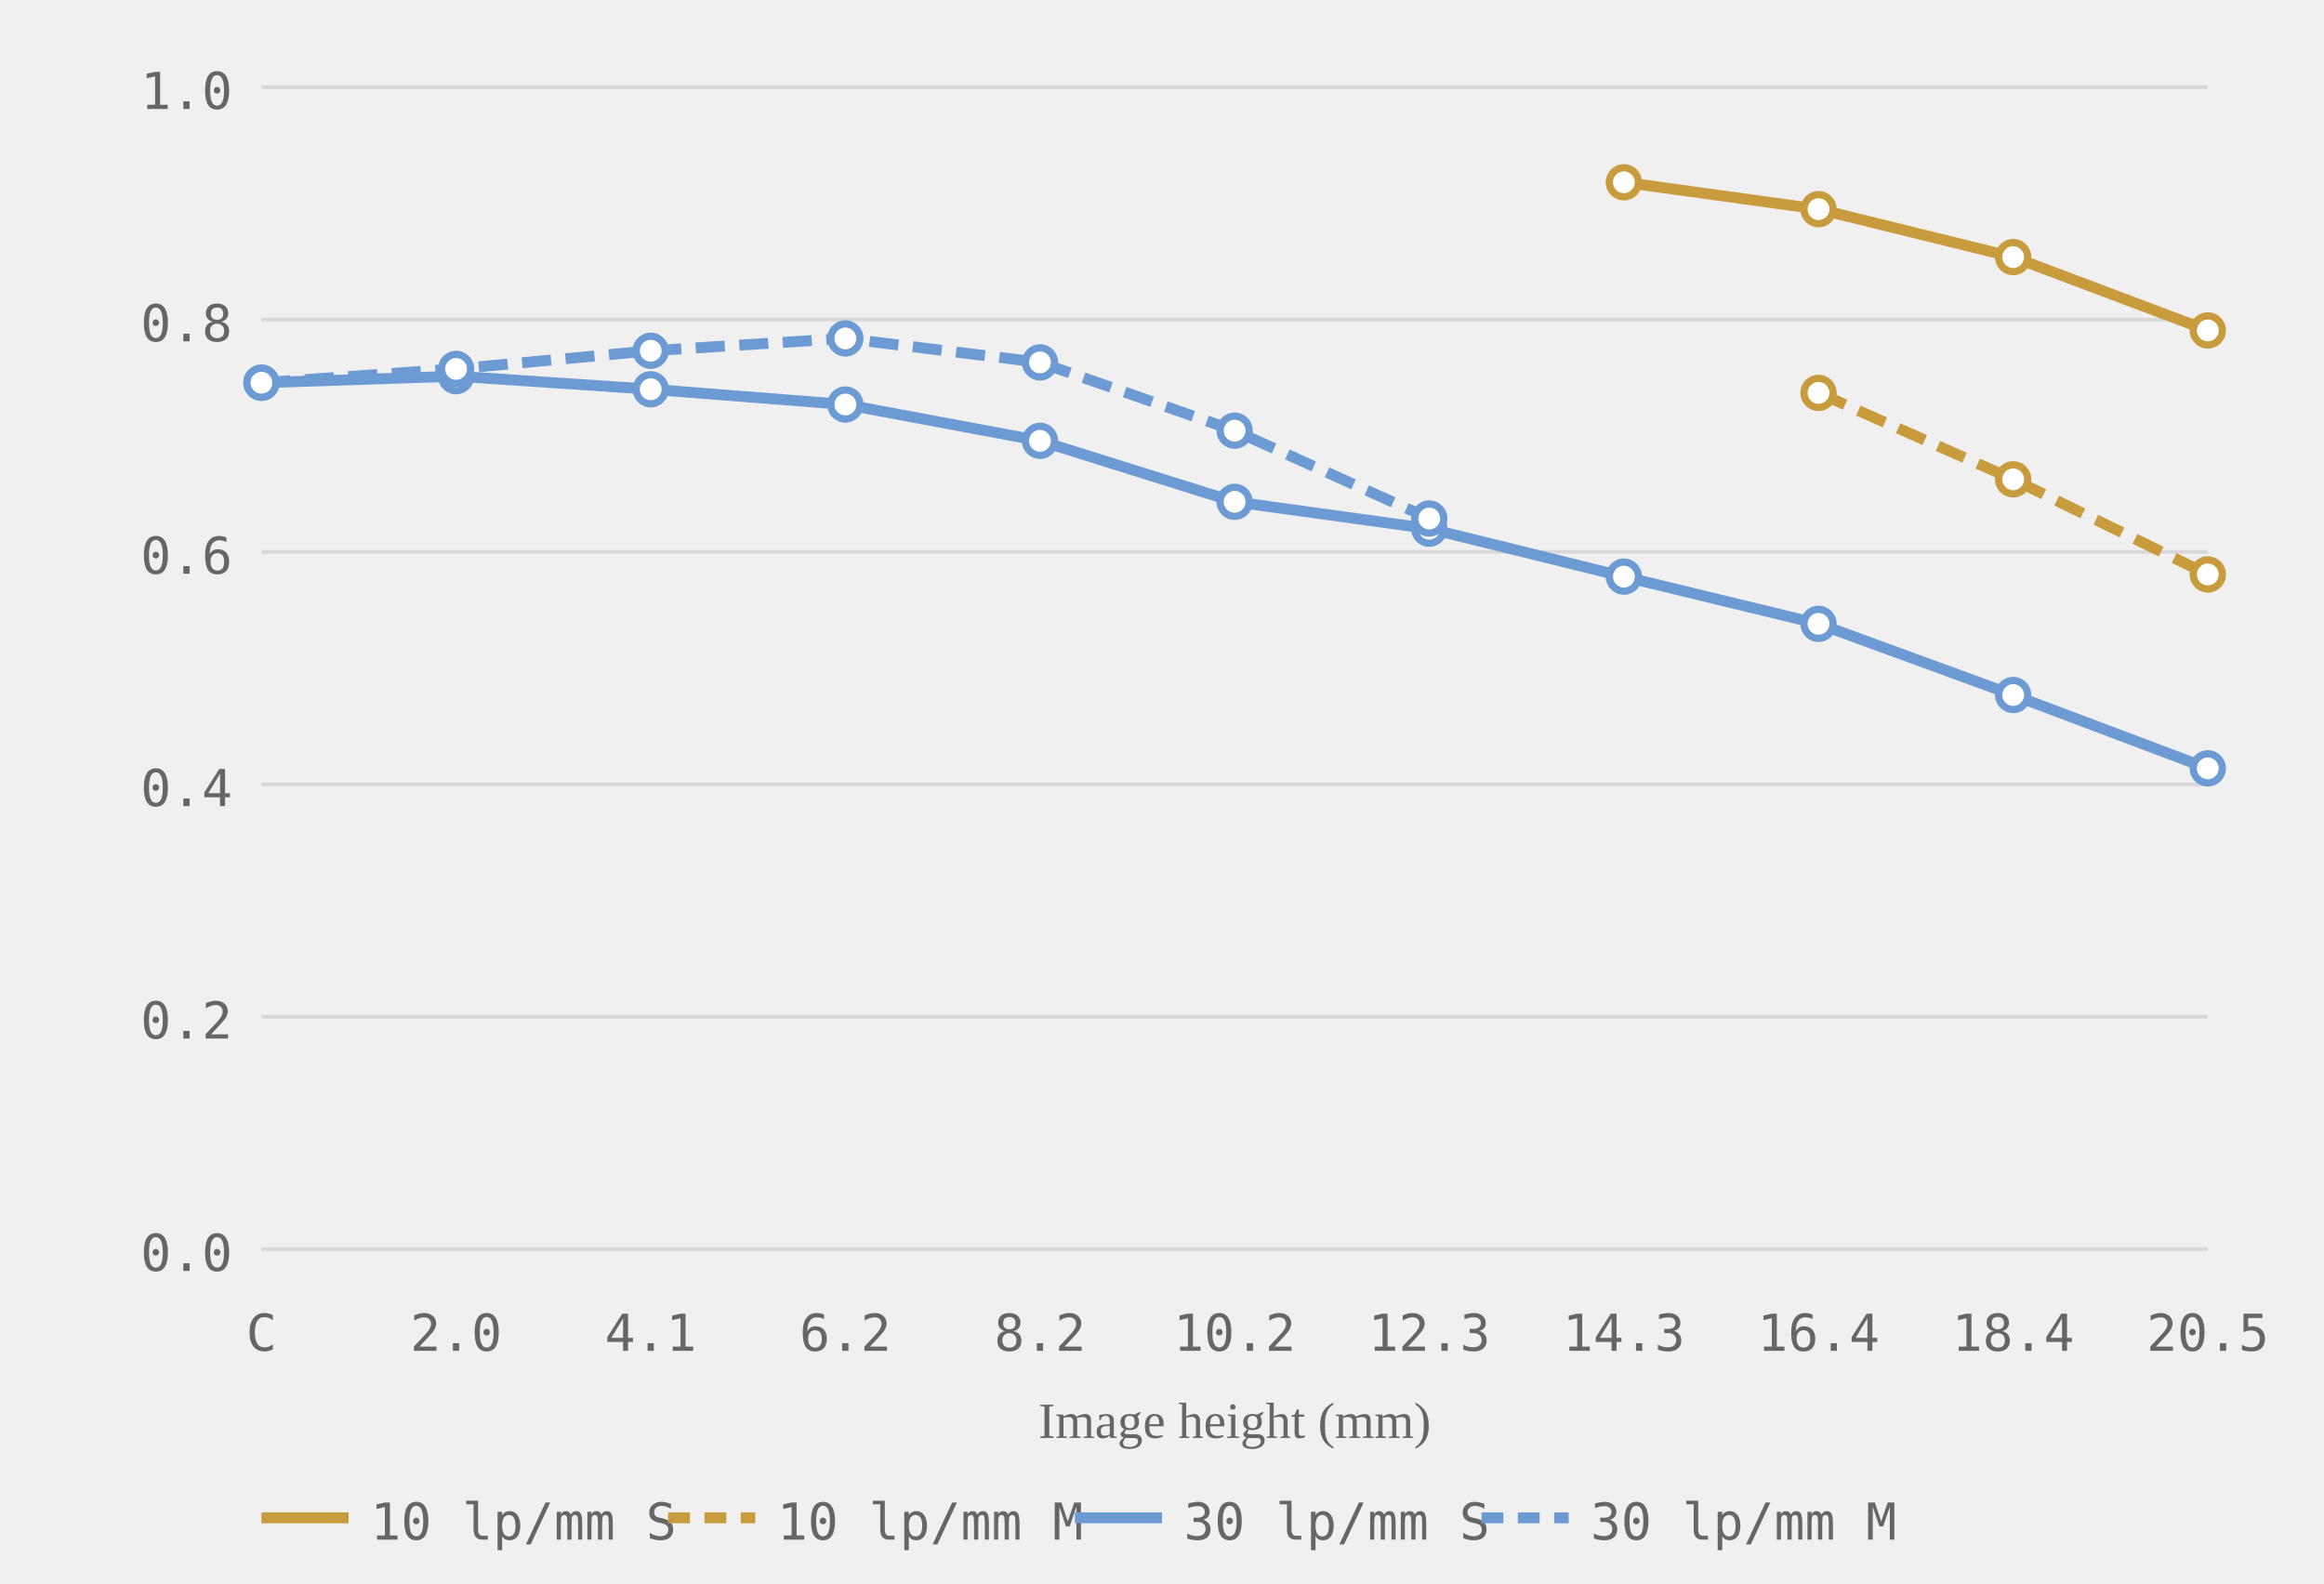
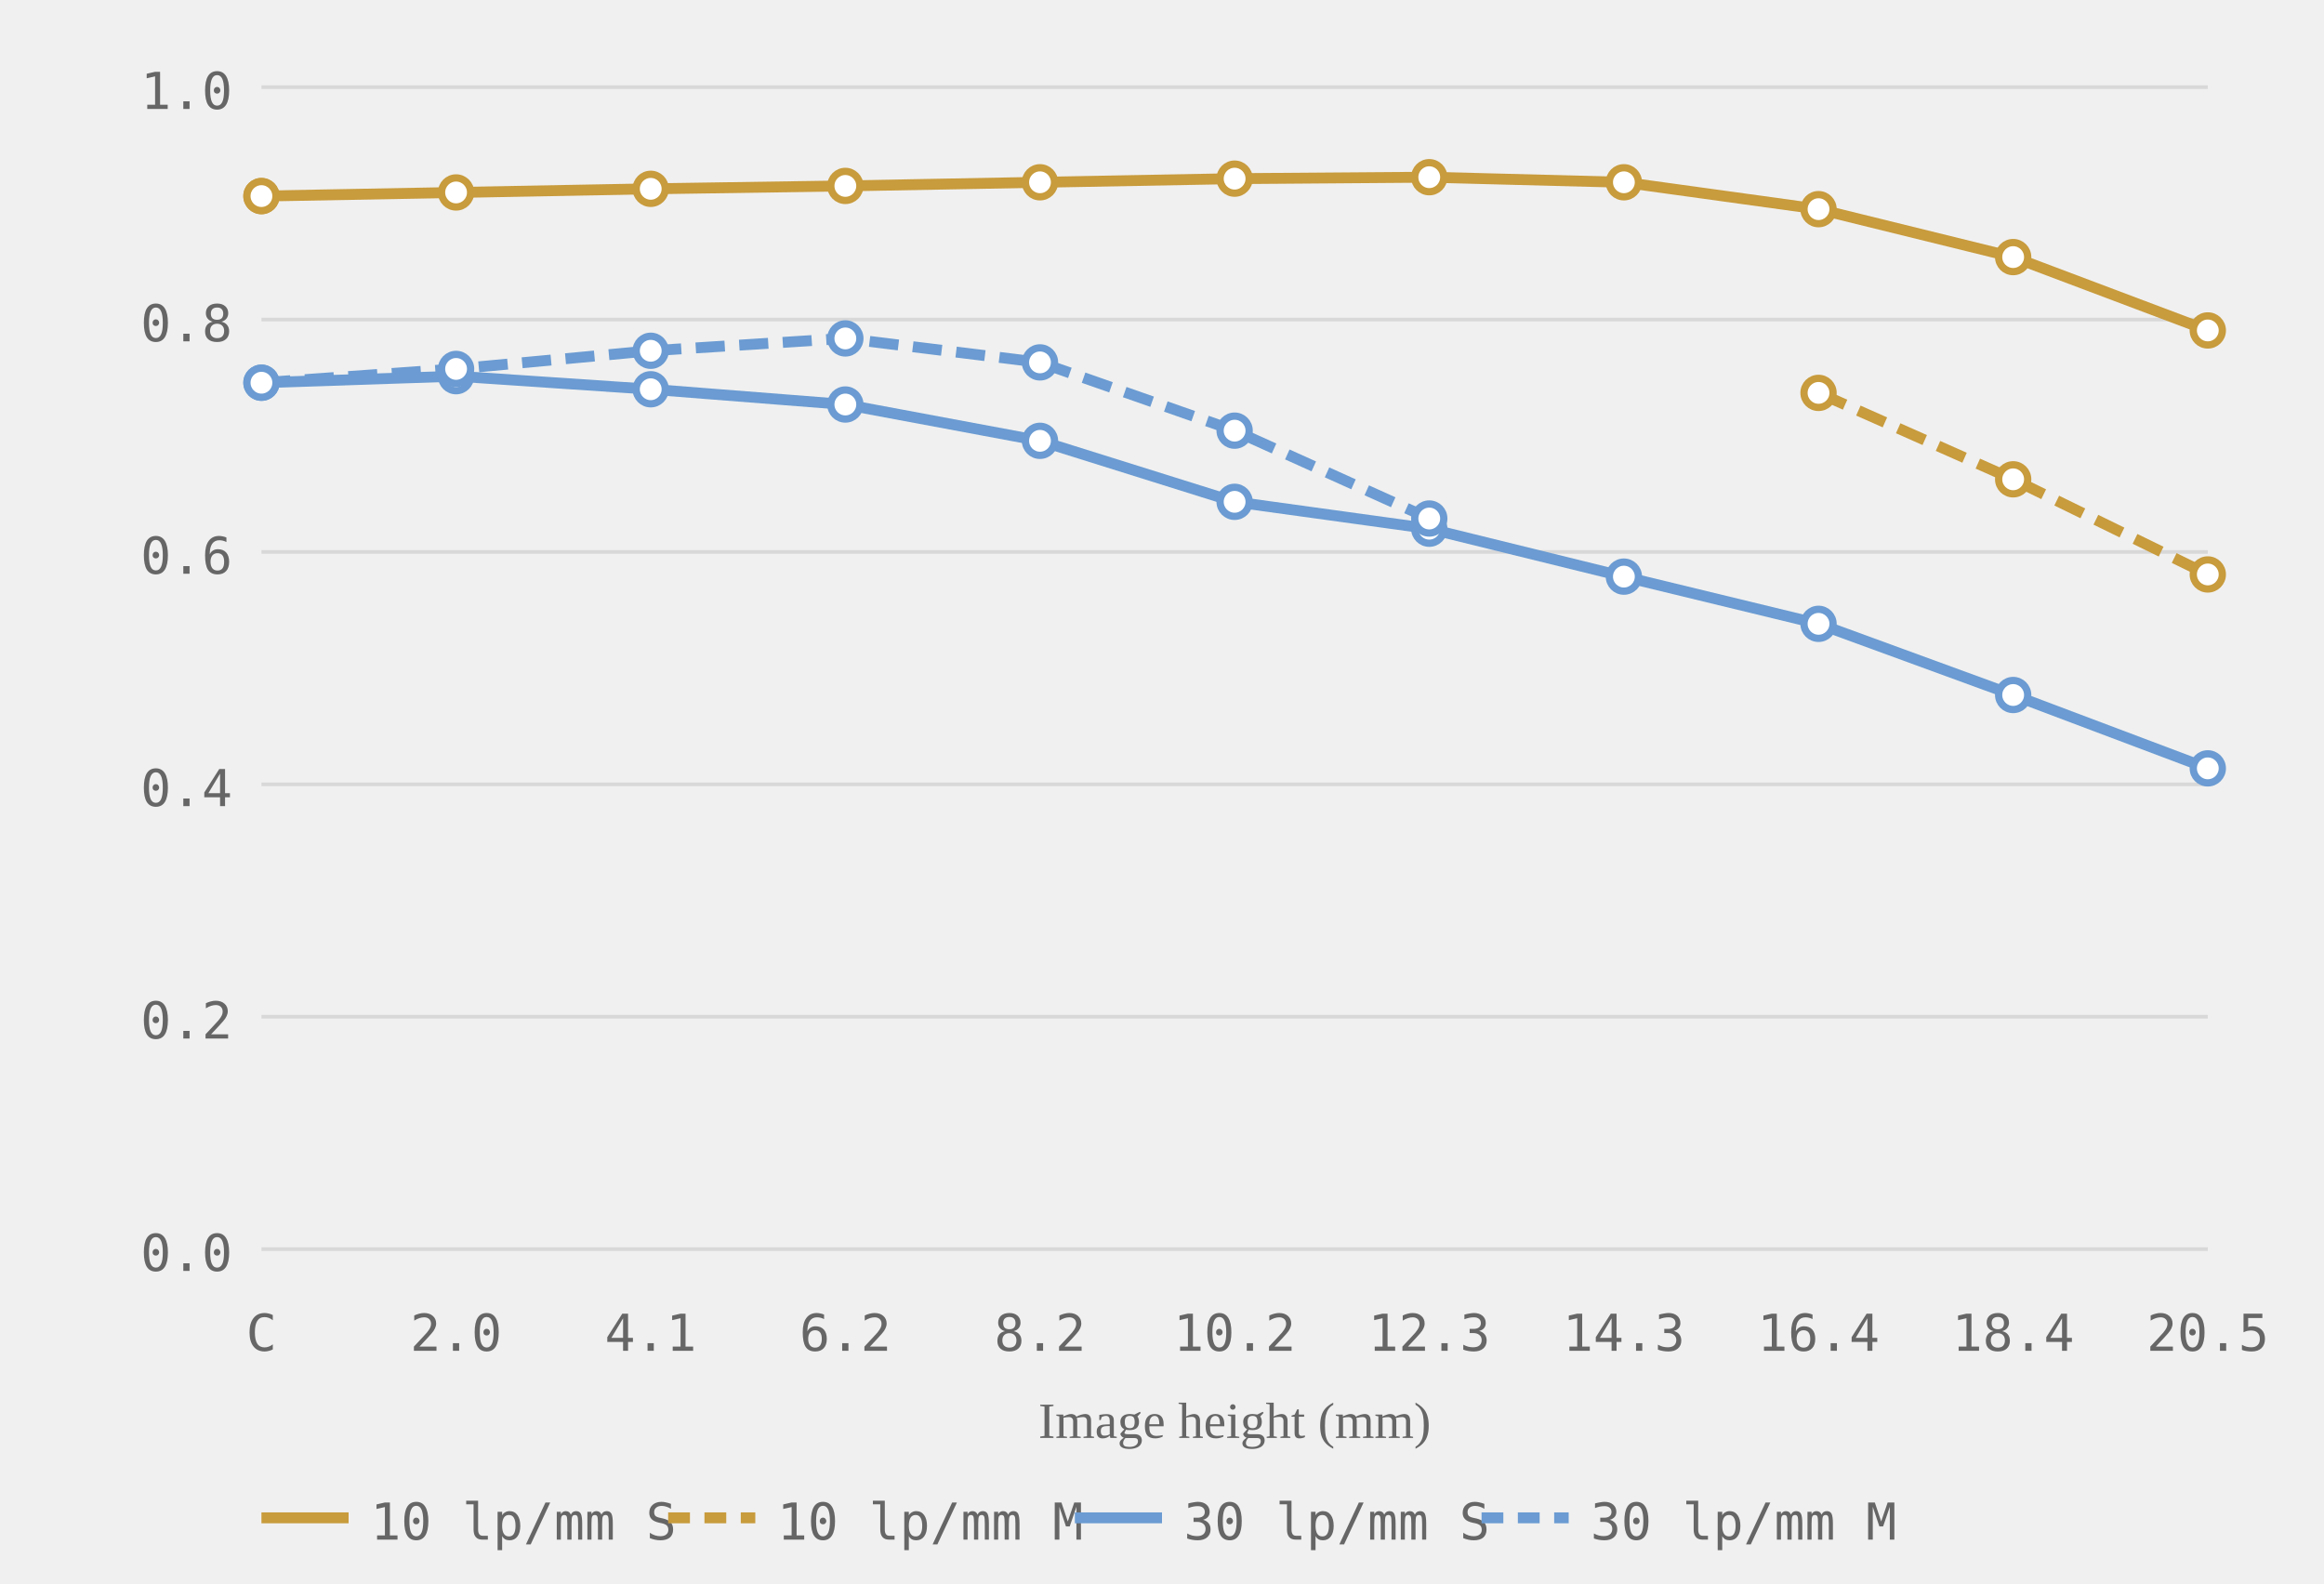
<svg xmlns="http://www.w3.org/2000/svg" viewBox="0 0 320 218" role="img" aria-label="MTF chart, generated from readings">
  <style>.grid-line { stroke: #d8d8d8; stroke-width: 0.5; }.axis-label { font-size: 7px; fill: #666666; font-family: ui-monospace, monospace; }.axis-y { text-anchor: end; }.axis-x { text-anchor: middle; }.axis-title { font-size: 7px; fill: #666666; text-anchor: middle; }.curve { fill: none; stroke-width: 1.5; }.curve-m { stroke-dasharray: 4 2; }.dot { fill: white; stroke-width: 1; }.legend-text { font-size: 7px; fill: #666666; font-family: ui-monospace, monospace; }</style>
  <line class="grid-line" x1="36" y1="172.0" x2="304" y2="172.0" />
  <line class="grid-line" x1="36" y1="140.0" x2="304" y2="140.0" />
  <line class="grid-line" x1="36" y1="108.0" x2="304" y2="108.0" />
  <line class="grid-line" x1="36" y1="76.0" x2="304" y2="76.0" />
  <line class="grid-line" x1="36" y1="44.0" x2="304" y2="44.0" />
  <line class="grid-line" x1="36" y1="12.0" x2="304" y2="12.0" />
  <text class="axis-label axis-y" x="32" y="175.0">0.0</text>
  <text class="axis-label axis-y" x="32" y="143.0">0.2</text>
  <text class="axis-label axis-y" x="32" y="111.0">0.4</text>
  <text class="axis-label axis-y" x="32" y="79.0">0.6</text>
  <text class="axis-label axis-y" x="32" y="47.0">0.8</text>
  <text class="axis-label axis-y" x="32" y="15.0">1.0</text>
  <text class="axis-label axis-x" x="36.0" y="186">C</text>
  <text class="axis-label axis-x" x="62.8" y="186">2.0</text>
  <text class="axis-label axis-x" x="89.6" y="186">4.1</text>
  <text class="axis-label axis-x" x="116.4" y="186">6.2</text>
  <text class="axis-label axis-x" x="143.2" y="186">8.2</text>
  <text class="axis-label axis-x" x="170.0" y="186">10.2</text>
  <text class="axis-label axis-x" x="196.8" y="186">12.3</text>
  <text class="axis-label axis-x" x="223.6" y="186">14.3</text>
  <text class="axis-label axis-x" x="250.4" y="186">16.4</text>
  <text class="axis-label axis-x" x="277.2" y="186">18.4</text>
  <text class="axis-label axis-x" x="304.0" y="186">20.5</text>
  <text class="axis-title" x="170.0" y="198">Image height (mm)</text>
-   <polyline class="curve curve-10" style="stroke:#c89b3c" points="223.6,25.1 250.4,28.8 277.2,35.4 304.0,45.5" />
+   <polyline class="curve curve-10" style="stroke:#c89b3c" points="36.0,27.0 62.8,26.5 89.6,26.0 116.4,25.6 143.2,25.1 170.0,24.6 196.8,24.4 223.6,25.1 250.4,28.8 277.2,35.4 304.0,45.5" />
  <polyline class="curve curve-10 curve-m" style="stroke:#c89b3c" points="250.4,54.1 277.2,66.0 304.0,79.1" stroke-dasharray="4 2" />
  <polyline class="curve curve-30" style="stroke:#6b9bd2" points="36.0,52.7 62.8,51.8 89.6,53.6 116.4,55.7 143.2,60.7 170.0,69.1 196.8,72.8 223.6,79.4 250.4,85.9 277.2,95.7 304.0,105.8" />
  <polyline class="curve curve-30 curve-m" style="stroke:#6b9bd2" points="36.0,52.7 62.8,50.8 89.6,48.3 116.4,46.6 143.2,49.9 170.0,59.3 196.8,71.4" stroke-dasharray="4 2" />
+   <circle class="dot dot-10" style="stroke:#c89b3c" cx="36.0" cy="27.0" r="2" />
+   <circle class="dot dot-10" style="stroke:#c89b3c" cx="62.8" cy="26.5" r="2" />
+   <circle class="dot dot-10" style="stroke:#c89b3c" cx="89.6" cy="26.0" r="2" />
+   <circle class="dot dot-10" style="stroke:#c89b3c" cx="116.4" cy="25.6" r="2" />
+   <circle class="dot dot-10" style="stroke:#c89b3c" cx="143.2" cy="25.1" r="2" />
+   <circle class="dot dot-10" style="stroke:#c89b3c" cx="170.0" cy="24.6" r="2" />
+   <circle class="dot dot-10" style="stroke:#c89b3c" cx="196.8" cy="24.4" r="2" />
  <circle class="dot dot-10" style="stroke:#c89b3c" cx="223.6" cy="25.1" r="2" />
  <circle class="dot dot-10" style="stroke:#c89b3c" cx="250.4" cy="28.8" r="2" />
  <circle class="dot dot-10" style="stroke:#c89b3c" cx="277.2" cy="35.4" r="2" />
  <circle class="dot dot-10" style="stroke:#c89b3c" cx="304.0" cy="45.5" r="2" />
+   <circle class="dot dot-10" style="stroke:#c89b3c" cx="36.0" cy="27.0" r="2" />
  <circle class="dot dot-10" style="stroke:#c89b3c" cx="250.4" cy="54.1" r="2" />
  <circle class="dot dot-10" style="stroke:#c89b3c" cx="277.2" cy="66.0" r="2" />
  <circle class="dot dot-10" style="stroke:#c89b3c" cx="304.0" cy="79.1" r="2" />
  <circle class="dot dot-30" style="stroke:#6b9bd2" cx="36.0" cy="52.7" r="2" />
  <circle class="dot dot-30" style="stroke:#6b9bd2" cx="62.8" cy="51.8" r="2" />
  <circle class="dot dot-30" style="stroke:#6b9bd2" cx="89.6" cy="53.6" r="2" />
  <circle class="dot dot-30" style="stroke:#6b9bd2" cx="116.4" cy="55.7" r="2" />
  <circle class="dot dot-30" style="stroke:#6b9bd2" cx="143.2" cy="60.7" r="2" />
  <circle class="dot dot-30" style="stroke:#6b9bd2" cx="170.0" cy="69.1" r="2" />
  <circle class="dot dot-30" style="stroke:#6b9bd2" cx="196.8" cy="72.8" r="2" />
  <circle class="dot dot-30" style="stroke:#6b9bd2" cx="223.6" cy="79.4" r="2" />
  <circle class="dot dot-30" style="stroke:#6b9bd2" cx="250.4" cy="85.9" r="2" />
  <circle class="dot dot-30" style="stroke:#6b9bd2" cx="277.2" cy="95.7" r="2" />
  <circle class="dot dot-30" style="stroke:#6b9bd2" cx="304.0" cy="105.8" r="2" />
  <circle class="dot dot-30" style="stroke:#6b9bd2" cx="36.0" cy="52.7" r="2" />
  <circle class="dot dot-30" style="stroke:#6b9bd2" cx="62.8" cy="50.8" r="2" />
  <circle class="dot dot-30" style="stroke:#6b9bd2" cx="89.6" cy="48.3" r="2" />
  <circle class="dot dot-30" style="stroke:#6b9bd2" cx="116.4" cy="46.6" r="2" />
  <circle class="dot dot-30" style="stroke:#6b9bd2" cx="143.2" cy="49.9" r="2" />
  <circle class="dot dot-30" style="stroke:#6b9bd2" cx="170.0" cy="59.3" r="2" />
  <circle class="dot dot-30" style="stroke:#6b9bd2" cx="196.8" cy="71.4" r="2" />
  <line x1="36" y1="209" x2="48" y2="209" stroke="#c89b3c" stroke-width="1.5" />
  <text class="legend-text" x="51" y="212">10 lp/mm S</text>
  <line x1="92" y1="209" x2="104" y2="209" stroke="#c89b3c" stroke-width="1.5" stroke-dasharray="3 2" />
  <text class="legend-text" x="107" y="212">10 lp/mm M</text>
  <line x1="148" y1="209" x2="160" y2="209" stroke="#6b9bd2" stroke-width="1.5" />
  <text class="legend-text" x="163" y="212">30 lp/mm S</text>
  <line x1="204" y1="209" x2="216" y2="209" stroke="#6b9bd2" stroke-width="1.5" stroke-dasharray="3 2" />
  <text class="legend-text" x="219" y="212">30 lp/mm M</text>
</svg>
